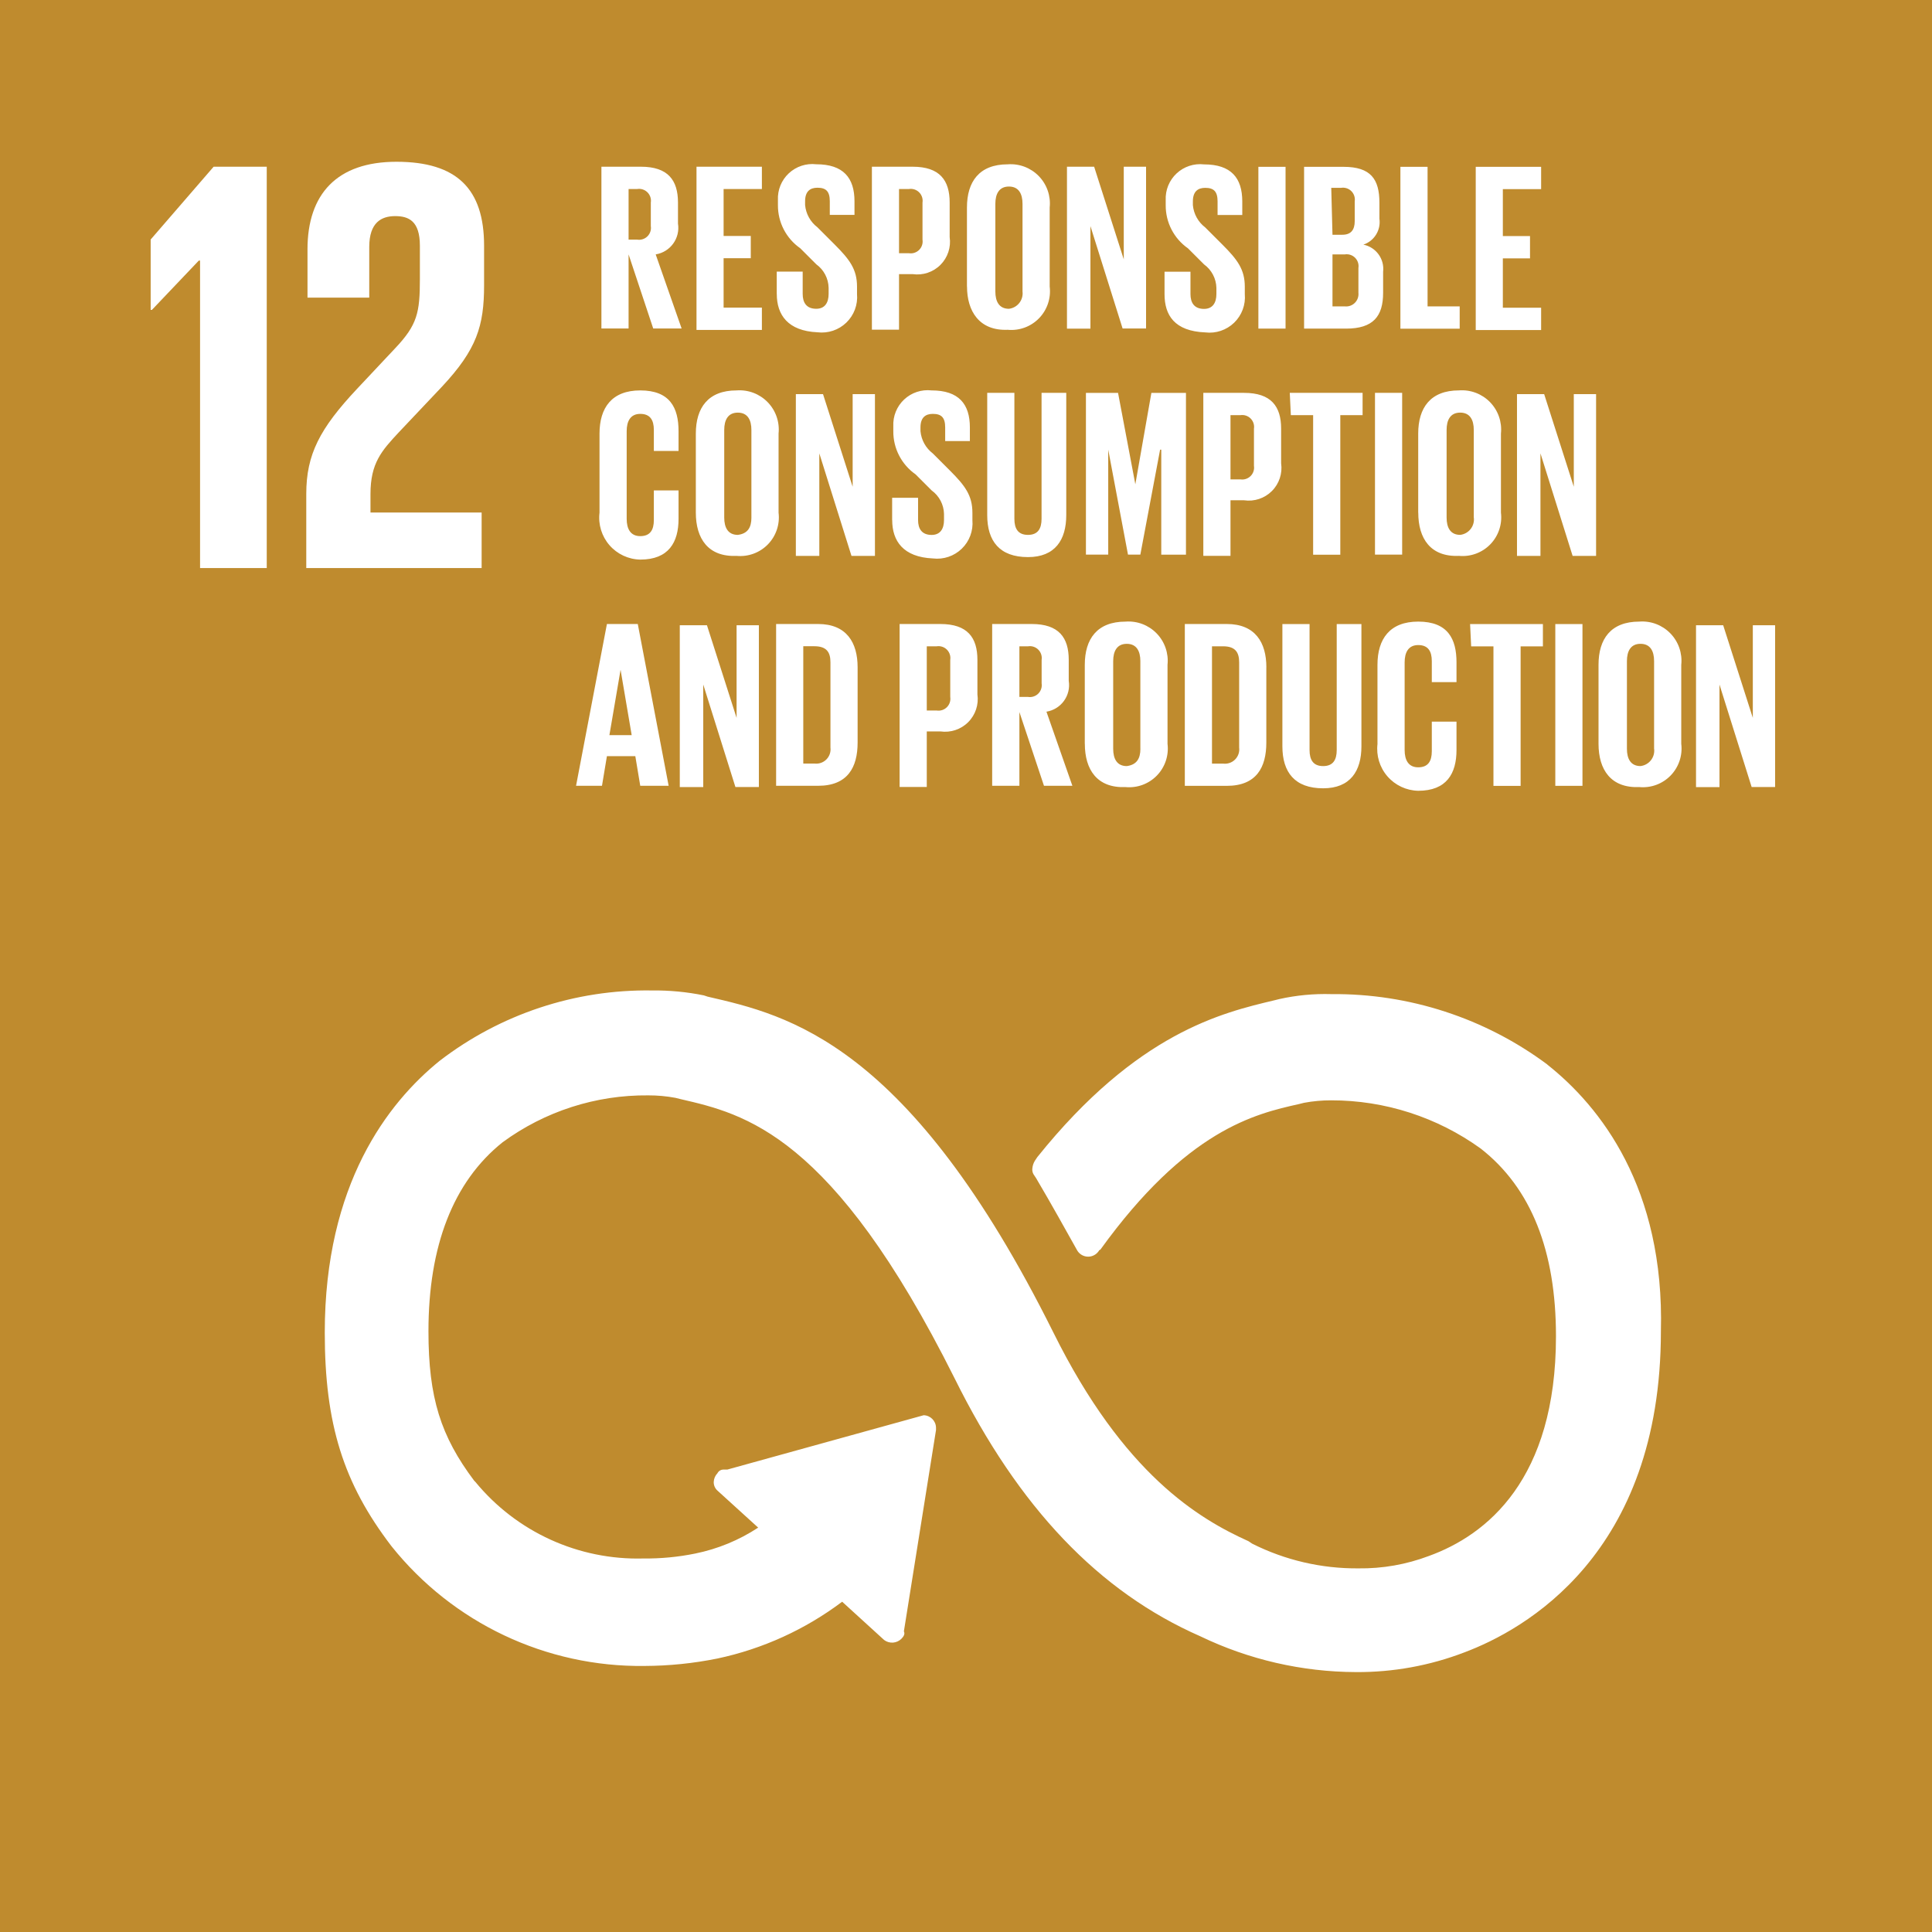
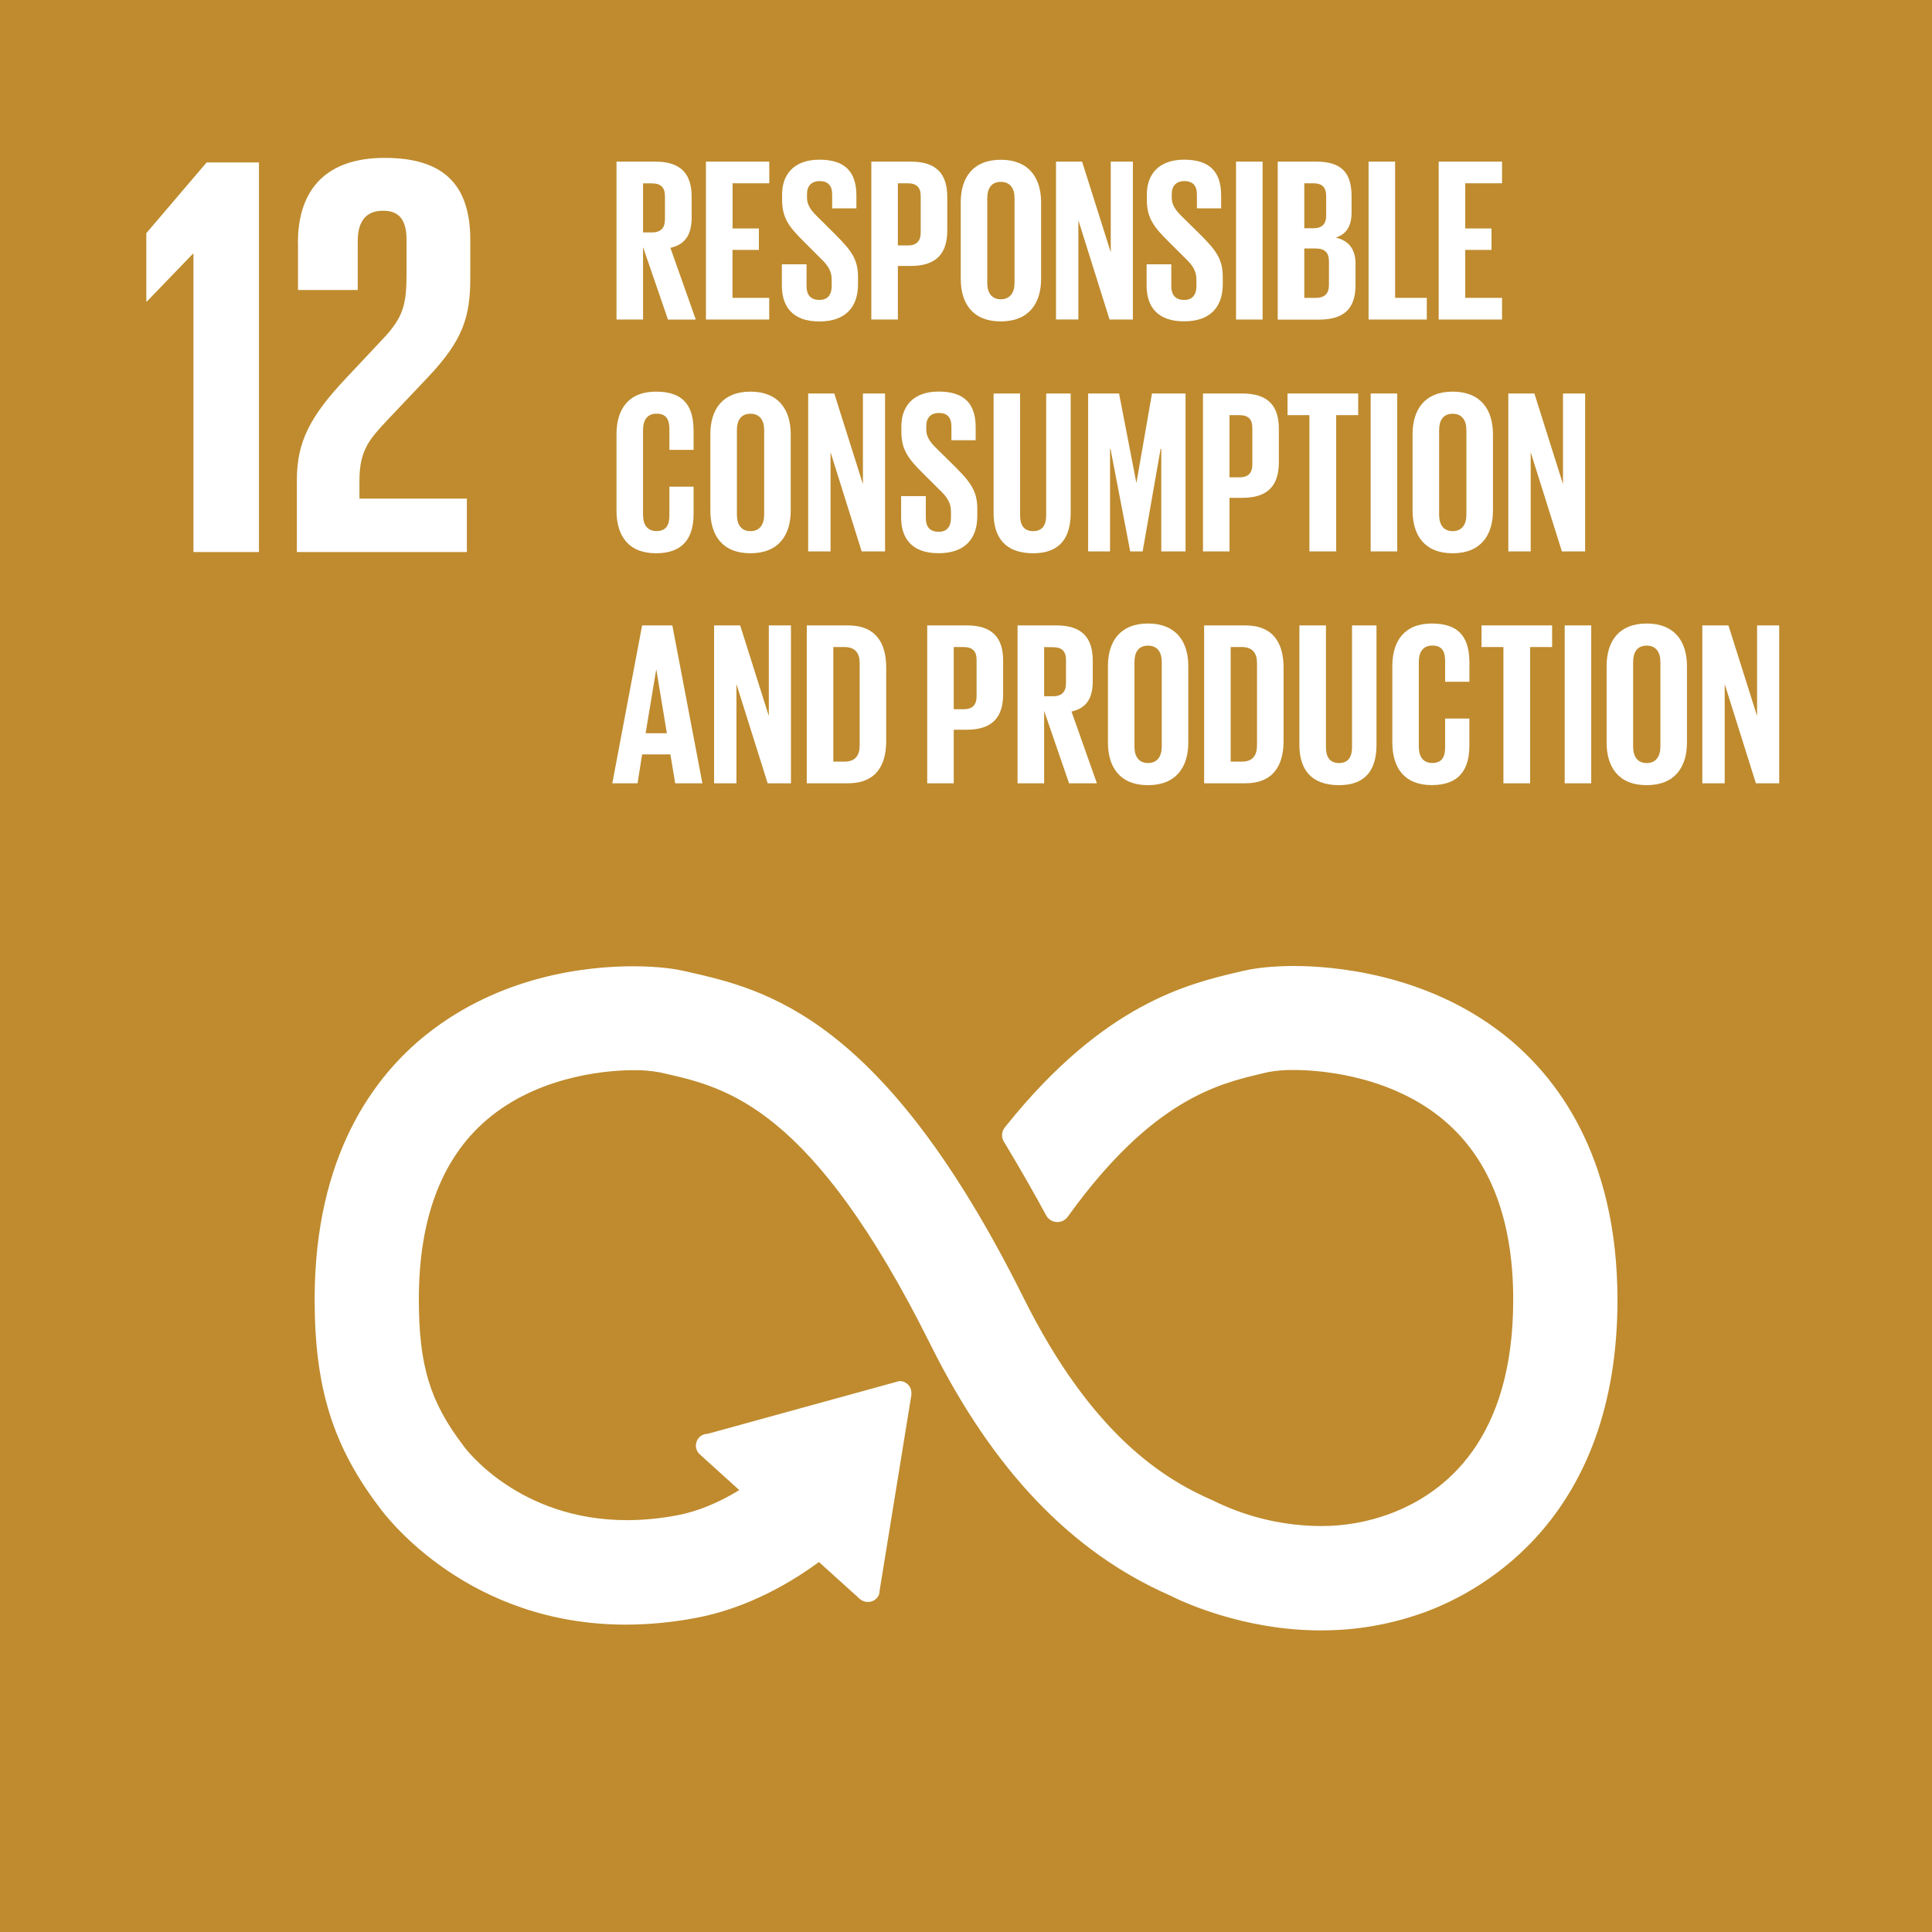
- <svg xmlns="http://www.w3.org/2000/svg" id="_12" data-name="12" width="130" height="130" viewBox="0 0 130 130">
-   <path id="Path_669" data-name="Path 669" d="M975.5,362.6h130v130h-130Z" transform="translate(-975.5 -362.6)" fill="#bf8b2e" />
-   <path id="Path_670" data-name="Path 670" d="M990.941,382.348h.083v20.691h4.487V376.032h-3.573l-4.238,4.9v4.736h.083Zm7.312-.748v3.241h4.155v-3.407c0-1.662.831-2.077,1.745-2.077s1.662.332,1.662,1.994v2.244c0,2.244-.166,3.075-1.662,4.653l-2.576,2.742c-2.493,2.659-3.407,4.4-3.407,7.063v4.986h11.8V399.3h-7.479v-1.246c0-2.077.748-2.908,1.911-4.155l2.908-3.075c2.327-2.493,2.825-4.072,2.825-6.814V381.35c0-3.822-1.828-5.65-5.9-5.65-3.989,0-5.983,2.16-5.983,5.9m83.427,54.843a23.971,23.971,0,0,0-14.542-4.736,14.2,14.2,0,0,0-3.49.332l-.333.083c-3.49.831-9.224,2.16-15.954,10.553l-.166.249a1.182,1.182,0,0,0-.166.5.622.622,0,0,0,.083.415l.166.249c1.08,1.828,1.994,3.49,2.742,4.82a.857.857,0,0,0,1.413.166c.083-.083.083-.166.166-.166,5.817-8.06,10.387-9.14,13.378-9.805l.332-.083a9.8,9.8,0,0,1,1.828-.166,17.167,17.167,0,0,1,10.055,3.241c3.407,2.659,5.069,6.9,5.069,12.63,0,9.639-4.653,13.378-8.559,14.791a12.923,12.923,0,0,1-4.736.831,15.632,15.632,0,0,1-7.146-1.662l-.249-.166c-3.324-1.5-8.393-4.487-13.129-14.043-9.722-19.527-17.865-21.355-23.267-22.6l-.249-.083a16.464,16.464,0,0,0-3.49-.332,22.86,22.86,0,0,0-14.292,4.736c-3.49,2.825-7.728,8.31-7.728,18.281,0,6.149,1.246,10.138,4.487,14.375a21.442,21.442,0,0,0,17.034,8.06,25.171,25.171,0,0,0,4.9-.5,21.319,21.319,0,0,0,8.393-3.822l2.825,2.576a.89.89,0,0,0,1.163-.083c.166-.166.249-.332.166-.5l2.161-13.544v-.166a.852.852,0,0,0-.831-.831l-13.212,3.656h-.249a.457.457,0,0,0-.416.249.9.9,0,0,0-.249.582.754.754,0,0,0,.249.582l2.742,2.493a12.083,12.083,0,0,1-4.238,1.745,16.556,16.556,0,0,1-3.49.332,14.13,14.13,0,0,1-11.3-5.152l-.083-.083c-2.244-2.991-3.075-5.567-3.075-10.055,0-5.734,1.662-10.055,4.986-12.714a16.3,16.3,0,0,1,9.805-3.158,9.8,9.8,0,0,1,1.828.166l.332.083c4.321,1,10.221,2.327,18.447,18.78,4.321,8.725,9.722,14.375,16.536,17.367a24.336,24.336,0,0,0,10.47,2.41,19.993,19.993,0,0,0,7.312-1.33c3.989-1.5,13.212-6.565,13.212-21.6.249-9.639-4.072-15.123-7.645-17.949Z" transform="translate(-977.562 -364.815)" fill="#fff" />
-   <g id="Group_428" data-name="Group 428" transform="translate(40.468 11.052)">
-     <path id="Path_671" data-name="Path 671" d="M1028.728,381.966v4.986H1026.9V376.066h2.659c1.828,0,2.493.914,2.493,2.41v1.413a1.812,1.812,0,0,1-1.5,2.077l1.745,4.986h-1.911Zm0-4.4v3.407h.582a.8.8,0,0,0,.914-.914v-1.579a.8.8,0,0,0-.914-.914h-.582Zm4.57-1.5h4.4v1.5h-2.576v3.158h1.828v1.5h-1.828v3.324h2.576v1.5h-4.4V376.066Zm5.4,8.559v-1.5h1.745v1.5c0,.582.249,1,.914,1,.582,0,.831-.415.831-1v-.415a2.009,2.009,0,0,0-.831-1.579l-1.08-1.08a3.508,3.508,0,0,1-1.5-2.908v-.332a2.315,2.315,0,0,1,2.576-2.41c1.828,0,2.576.914,2.576,2.493v.914h-1.662v-.914c0-.665-.249-.914-.831-.914-.5,0-.831.249-.831.914v.249a2.128,2.128,0,0,0,.831,1.5l1.163,1.163c1,1,1.5,1.662,1.5,2.825v.5a2.383,2.383,0,0,1-2.659,2.576C1039.447,387.118,1038.7,386.038,1038.7,384.625Zm6.4-8.559h2.742c1.828,0,2.493.914,2.493,2.41V380.8a2.2,2.2,0,0,1-2.493,2.493h-.914v3.739H1045.1V376.066Zm1.828,1.5v4.321h.665a.8.8,0,0,0,.914-.914v-2.493a.8.8,0,0,0-.914-.914Zm4.57,6.565v-5.318c0-1.745.831-2.908,2.742-2.908a2.64,2.64,0,0,1,2.825,2.908v5.318a2.6,2.6,0,0,1-2.825,2.908C1052.327,387.118,1051.5,385.788,1051.5,384.126Zm3.739.332v-5.9c0-.665-.249-1.163-.914-1.163s-.914.5-.914,1.163v5.9c0,.665.249,1.163.914,1.163A1.045,1.045,0,0,0,1055.235,384.459Zm4.57-4.4v6.9h-1.579V376.066h1.828l1.994,6.232v-6.232h1.5v10.885h-1.579Zm4.986,4.57v-1.5h1.745v1.5c0,.582.249,1,.914,1,.582,0,.831-.415.831-1v-.415a2.009,2.009,0,0,0-.831-1.579l-1.08-1.08a3.508,3.508,0,0,1-1.5-2.908v-.332a2.316,2.316,0,0,1,2.576-2.41c1.828,0,2.576.914,2.576,2.493v.914h-1.662v-.914c0-.665-.249-.914-.831-.914-.5,0-.831.249-.831.914v.249a2.128,2.128,0,0,0,.831,1.5l1.163,1.163c1,1,1.5,1.662,1.5,2.825v.5a2.383,2.383,0,0,1-2.659,2.576c-2.077-.083-2.742-1.163-2.742-2.576Zm6.315-8.559h1.828v10.885h-1.828Zm3.075,0h2.659c1.828,0,2.41.831,2.41,2.41v1.08a1.6,1.6,0,0,1-1.08,1.745,1.665,1.665,0,0,1,1.329,1.828v1.413c0,1.579-.665,2.41-2.493,2.41h-2.825V376.066Zm1.911,4.57h.665c.582,0,.831-.332.831-.914v-1.33a.8.8,0,0,0-.914-.914h-.665l.083,3.158Zm0,1.413v3.407h.831a.831.831,0,0,0,.914-.914V382.88a.8.8,0,0,0-.914-.914h-.831Zm4.57-5.983h1.828v9.39h2.161v1.5h-3.989V376.066Zm5.069,0h4.4v1.5h-2.576v3.158h1.828v1.5h-1.828v3.324h2.576v1.5h-4.4V376.066Z" transform="translate(-1026.9 -375.9)" fill="#fff" />
+ <svg xmlns="http://www.w3.org/2000/svg" id="Layer_1" data-name="Layer 1" viewBox="0 0 1000 1000">
+   <defs>
+     <style>
+       .cls-1 {
+         fill: #bf8b2e;
+       }
+ 
+       .cls-2 {
+         fill: #fff;
+       }
+     </style>
+   </defs>
+   <rect id="_Path_" data-name="&lt;Path&gt;" class="cls-1" y="-0.03" width="1000" height="1000.06" />
+   <polygon id="_Path_2" data-name="&lt;Path&gt;" class="cls-2" points="99.82 131.38 100.13 131.38 100.13 285.73 134.03 285.73 134.03 84.09 106.94 84.09 75.73 120.68 75.73 156.06 76.02 156.06 99.82 131.38" />
+   <path id="_Path_3" data-name="&lt;Path&gt;" class="cls-2" d="M154.24,125.74v24.37h30.92V124.83c0-12.18,6-15.75,13.09-15.75,6.55,0,12.19,2.67,12.19,15.17v16.64c0,16.67-1.48,23.2-12.5,34.8l-19,20.23c-18.43,19.63-25.29,32.71-25.29,52.64v37.18h88V258.07H186.05v-9.51c0-15.77,5.65-21.71,14.27-30.93L222,194.73c17.55-18.73,21.42-30.64,21.42-50.86V124.25c0-28.86-14-42.53-44.32-42.53-29.74,0-44.9,15.76-44.9,44" />
+   <path id="_Path_4" data-name="&lt;Path&gt;" class="cls-2" d="M778.55,535.68C737.77,503.47,688.87,500,669.74,500c-10.09,0-19.43.9-26.27,2.53l-2.68.62c-25.83,6.1-69.06,16.31-119.39,78.77l-1.48,1.83a6.54,6.54,0,0,0-1.26,3.78,6.69,6.69,0,0,0,.89,3.31l1.14,1.87q12.46,20.85,20.7,36.21a6.65,6.65,0,0,0,10.76,1.51c.35-.46.71-.95,1-1.32C596.57,569,630.63,561,653.17,555.67L656,555a66,66,0,0,1,13.8-1.17c10.48,0,46.91,1.74,75.33,24.18,25.29,20,38.11,51.84,38.11,94.75,0,71.92-34.79,100-64,110.84a101.61,101.61,0,0,1-35.68,6.28A126.64,126.64,0,0,1,630,777.69l-2.09-1c-25.11-10.9-62.6-33.63-98.05-104.81-72.66-146-133.7-159.78-174.12-168.93l-2.12-.47c-3.1-.71-11.84-2.34-26-2.34-23.4,0-68.42,4.6-107,35.4-26.34,21-57.76,61.83-57.76,137,0,45.77,9.43,76,33.6,107.79,4.54,6.2,46.65,60.58,127.5,60.58a196.78,196.78,0,0,0,36.92-3.62c14.76-2.82,37.54-10.12,63-28.78l21.25,19.18a6.36,6.36,0,0,0,8.63-.4,5.6,5.6,0,0,0,1.53-4l16.44-101.28,0-1.18a6,6,0,0,0-2-4.42,5.92,5.92,0,0,0-4.26-1.57h0L366.81,742l-1.88.31a5.74,5.74,0,0,0-3.13,1.81,6.1,6.1,0,0,0,.42,8.67l20.43,18.48c-10.74,6.59-21.48,11-31.92,13a139.84,139.84,0,0,1-26.16,2.56c-55.87,0-83.36-36.67-84.49-38.22l-.55-.76c-17-22.33-22.74-41.34-22.74-75.34,0-43.06,12.6-75,37.45-94.8,27.65-22.06,63.23-23.78,73.49-23.78a69.38,69.38,0,0,1,14,1.17l2.18.49c32.26,7.31,76.44,17.31,137.7,140.35,32.35,65,72.92,107.44,123.91,129.84,5.93,3,37.56,18.11,78.1,18.11a155.58,155.58,0,0,0,54.5-9.67c29.78-11.11,99.08-49.1,99.08-161.42C837.17,597.72,805.29,556.8,778.55,535.68Z" />
+   <g id="_Group_" data-name="&lt;Group&gt;">
+     <path id="_Compound_Path_" data-name="&lt;Compound Path&gt;" class="cls-2" d="M332.84,127.9v37.49H319.1V83.65h20C353,83.65,358,90.52,358,102v10.49c0,8.8-3.14,14-11,15.79l13.14,37.13H345.74Zm0-33V120.3h4.58c4.71,0,6.76-2.41,6.76-6.75v-12c0-4.46-2.05-6.63-6.76-6.63Z" />
+     <path id="_Compound_Path_2" data-name="&lt;Compound Path&gt;" class="cls-2" d="M365.39,83.65h32.79V94.87h-19v23.38h13.62v11.1H379.14v24.83h19v11.21H365.39Z" />
+     <path id="_Compound_Path_3" data-name="&lt;Compound Path&gt;" class="cls-2" d="M404.69,147.79v-11h12.78V148c0,4.58,2,7.24,6.75,7.24,4.34,0,6.27-2.9,6.27-7.24V144.9c0-4.7-1.93-7.6-6.15-11.58l-8.07-8.07c-7.84-7.72-11.46-12.42-11.46-21.83v-2.77c0-10.13,5.91-18,19.29-18,13.75,0,19.17,6.75,19.17,18.56v6.64H430.73v-7.12c0-4.7-2.17-7-6.51-7-3.85,0-6.51,2.17-6.51,6.75v1.69c0,4.58,2.53,7.23,6.51,11.09L433,122c7.48,7.6,11.1,12.18,11.1,21.22v4c0,11.21-6,19.17-20,19.17S404.69,158.52,404.69,147.79Z" />
+     <path id="_Compound_Path_4" data-name="&lt;Compound Path&gt;" class="cls-2" d="M451,83.65h20.37c13.86,0,18.93,6.87,18.93,18.33v17.24c0,11.45-5.07,18.44-18.93,18.44h-6.63v27.73H451Zm13.74,11.22v32.18h5.06c4.7,0,6.75-2.29,6.75-6.75V101.5c0-4.46-2.05-6.63-6.75-6.63Z" />
+     <path id="_Compound_Path_5" data-name="&lt;Compound Path&gt;" class="cls-2" d="M497.28,144.29V104.75c0-12.78,6.27-22.06,20.73-22.06s20.86,9.28,20.86,22.06v39.54c0,12.66-6.27,22.07-20.86,22.07S497.28,157,497.28,144.29Zm27.85,2.17V102.58c0-4.94-2.17-8.44-7.12-8.44s-7,3.5-7,8.44v43.88c0,4.95,2.17,8.44,7,8.44S525.13,151.41,525.13,146.46Z" />
+     <path id="_Compound_Path_6" data-name="&lt;Compound Path&gt;" class="cls-2" d="M558.16,114v51.36H546.59V83.65h13.5l14.83,46.9V83.65h11.45v81.74H574.31Z" />
+     <path id="_Compound_Path_7" data-name="&lt;Compound Path&gt;" class="cls-2" d="M593.48,147.79v-11h12.78V148c0,4.58,2,7.24,6.75,7.24,4.34,0,6.27-2.9,6.27-7.24V144.9c0-4.7-1.93-7.6-6.15-11.58l-8.08-8.07c-7.83-7.72-11.45-12.42-11.45-21.83v-2.77c0-10.13,5.91-18,19.29-18,13.74,0,19.17,6.75,19.17,18.56v6.64H619.52v-7.12c0-4.7-2.17-7-6.51-7-3.86,0-6.51,2.17-6.51,6.75v1.69c0,4.58,2.53,7.23,6.51,11.09l8.8,8.68c7.48,7.6,11.09,12.18,11.09,21.22v4c0,11.21-6,19.17-20,19.17S593.48,158.52,593.48,147.79Z" />
+     <path id="_Compound_Path_8" data-name="&lt;Compound Path&gt;" class="cls-2" d="M639.77,83.65h13.75v81.74H639.77Z" />
+     <path id="_Compound_Path_9" data-name="&lt;Compound Path&gt;" class="cls-2" d="M661.35,83.65h19.9c13.74,0,18.32,6.39,18.32,18v8.32c0,6.87-2.53,11.21-8.2,13,6.87,1.56,10.25,6.14,10.25,13.62v10.85c0,11.57-5.18,18-18.93,18H661.35Zm13.75,34.48h4.82c4.46,0,6.51-2.29,6.51-6.63v-10c0-4.46-2-6.63-6.63-6.63h-4.7Zm0,10.49v25.56h6c4.59,0,6.76-2.29,6.76-6.63v-12.3c0-4.34-2-6.63-6.88-6.63Z" />
+     <path id="_Compound_Path_10" data-name="&lt;Compound Path&gt;" class="cls-2" d="M708.37,83.65h13.74v70.53h16.4v11.21H708.37Z" />
+     <path id="_Compound_Path_11" data-name="&lt;Compound Path&gt;" class="cls-2" d="M744.66,83.65h32.79V94.87H758.4v23.38H772v11.1H758.4v24.83h19.05v11.21H744.66Z" />
  </g>
-   <g id="Group_429" data-name="Group 429" transform="translate(40.34 26.27)">
-     <path id="Path_672" data-name="Path 672" d="M1026.9,403.426v-5.318c0-1.745.831-2.908,2.742-2.908,1.994,0,2.576,1.163,2.576,2.742v1.33h-1.662v-1.413c0-.665-.249-1.08-.914-1.08s-.914.5-.914,1.163v5.9c0,.665.249,1.163.914,1.163s.914-.415.914-1.08v-1.994h1.662v1.911c0,1.579-.665,2.742-2.576,2.742A2.817,2.817,0,0,1,1026.9,403.426Zm6.481,0v-5.318c0-1.745.831-2.908,2.742-2.908a2.64,2.64,0,0,1,2.825,2.908v5.318a2.6,2.6,0,0,1-2.825,2.908C1034.212,406.418,1033.381,405.171,1033.381,403.426Zm3.739.332v-5.9c0-.665-.249-1.163-.914-1.163s-.914.5-.914,1.163v5.9c0,.665.249,1.163.914,1.163C1036.871,404.839,1037.121,404.424,1037.121,403.759Zm4.57-4.321v6.9h-1.579V395.449h1.828l1.994,6.232v-6.232h1.5v10.885h-1.579Zm4.9,4.487v-1.5h1.745v1.5c0,.582.249,1,.914,1,.582,0,.831-.415.831-1v-.415a2.009,2.009,0,0,0-.831-1.579l-1.08-1.08a3.508,3.508,0,0,1-1.5-2.908v-.332a2.315,2.315,0,0,1,2.576-2.41c1.828,0,2.576.914,2.576,2.493v.914h-1.662v-.914c0-.665-.249-.914-.831-.914-.5,0-.831.249-.831.914v.249a2.128,2.128,0,0,0,.831,1.5l1.163,1.163c1,1,1.5,1.662,1.5,2.825v.5a2.383,2.383,0,0,1-2.659,2.576C1047.341,406.418,1046.594,405.338,1046.594,403.925Zm11.716-8.559v8.226c0,1.662-.748,2.825-2.576,2.825-1.911,0-2.742-1.08-2.742-2.825v-8.226h1.828v8.476c0,.665.249,1.08.914,1.08s.914-.415.914-1.08v-8.476h1.662Zm6.315,3.822-1.33,7.063h-.831l-1.33-7.063v7.063h-1.5V395.366h2.161l1.163,6.149,1.08-6.149h2.327v10.885h-1.662v-7.063Zm2.908-3.822h2.742c1.828,0,2.493.914,2.493,2.41V400.1a2.2,2.2,0,0,1-2.493,2.493h-.914v3.739h-1.828V395.366Zm1.828,1.5v4.321h.665a.8.8,0,0,0,.914-.914v-2.493a.8.8,0,0,0-.914-.914Zm3.989-1.5h4.9v1.5h-1.5v9.39h-1.828v-9.39h-1.5Zm5.734,0h1.828v10.885h-1.828Zm2.908,8.06v-5.318c0-1.745.831-2.908,2.742-2.908a2.64,2.64,0,0,1,2.825,2.908v5.318a2.6,2.6,0,0,1-2.825,2.908C1082.823,406.418,1081.992,405.171,1081.992,403.426Zm3.739.332v-5.9c0-.665-.249-1.163-.914-1.163s-.914.5-.914,1.163v5.9c0,.665.249,1.163.914,1.163A1.045,1.045,0,0,0,1085.731,403.759Zm4.487-4.321v6.9h-1.579V395.449h1.828l1.994,6.232v-6.232h1.5v10.885h-1.579Z" transform="translate(-1026.9 -395.2)" fill="#fff" />
+   <g id="_Group_2" data-name="&lt;Group&gt;">
+     <path id="_Compound_Path_12" data-name="&lt;Compound Path&gt;" class="cls-2" d="M319.1,264.31V224.77c0-12.78,6-22.06,20.49-22.06,15.19,0,19.41,8.44,19.41,20.49v9.65H346.47V222.12c0-5.07-1.69-8-6.64-8s-7,3.5-7,8.44v43.88c0,4.94,2.05,8.44,7,8.44s6.64-3.13,6.64-8V251.89H359V266c0,11.69-4.82,20.37-19.41,20.37S319.1,277,319.1,264.31Z" />
+     <path id="_Compound_Path_13" data-name="&lt;Compound Path&gt;" class="cls-2" d="M367.68,264.31V224.77c0-12.78,6.27-22.06,20.74-22.06s20.86,9.28,20.86,22.06v39.54c0,12.66-6.27,22.06-20.86,22.06S367.68,277,367.68,264.31Zm27.85,2.17V222.6c0-4.94-2.17-8.44-7.11-8.44s-7,3.5-7,8.44v43.88c0,4.94,2.17,8.44,7,8.44S395.53,271.42,395.53,266.48Z" />
+     <path id="_Compound_Path_14" data-name="&lt;Compound Path&gt;" class="cls-2" d="M429.89,234.05v51.36H418.31V203.67h13.51l14.83,46.9v-46.9H458.1v81.74H446Z" />
+     <path id="_Compound_Path_15" data-name="&lt;Compound Path&gt;" class="cls-2" d="M466.42,267.81v-11H479.2v11.21c0,4.58,2,7.23,6.75,7.23,4.34,0,6.27-2.89,6.27-7.23v-3.14c0-4.7-1.93-7.59-6.15-11.57L478,245.26c-7.84-7.71-11.45-12.41-11.45-21.82v-2.77c0-10.13,5.9-18,19.29-18,13.74,0,19.17,6.75,19.17,18.56v6.63H492.46v-7.11c0-4.7-2.17-7-6.51-7-3.86,0-6.51,2.17-6.51,6.75v1.69c0,4.58,2.53,7.23,6.51,11.09l8.8,8.68c7.47,7.59,11.09,12.17,11.09,21.22v4c0,11.21-6,19.16-20,19.16S466.42,278.54,466.42,267.81Z" />
+     <path id="_Compound_Path_16" data-name="&lt;Compound Path&gt;" class="cls-2" d="M554.18,203.67v61.85c0,12.66-5.42,20.85-19.41,20.85-14.47,0-20.49-8.19-20.49-20.85V203.67H528v63.17c0,4.83,1.93,8.08,6.75,8.08s6.75-3.25,6.75-8.08V203.67Z" />
+     <path id="_Compound_Path_17" data-name="&lt;Compound Path&gt;" class="cls-2" d="M601.08,232.36h-.36l-9.29,53.05H585L574.8,232.36h-.25v53.05H563.22V203.67h16l8.92,46.05h.12l8-46.05h17.37v81.74H601.08Z" />
+     <path id="_Compound_Path_18" data-name="&lt;Compound Path&gt;" class="cls-2" d="M622.66,203.67H643c13.86,0,18.93,6.87,18.93,18.33v17.24c0,11.45-5.07,18.44-18.93,18.44H636.4v27.73H622.66Zm13.74,11.21v32.19h5.06c4.71,0,6.75-2.29,6.75-6.75V221.51c0-4.46-2-6.63-6.75-6.63Z" />
+     <path id="_Compound_Path_19" data-name="&lt;Compound Path&gt;" class="cls-2" d="M666.42,203.67H703v11.21H691.61v70.53H677.75V214.88H666.42Z" />
+     <path id="_Compound_Path_20" data-name="&lt;Compound Path&gt;" class="cls-2" d="M709.46,203.67H723.2v81.74H709.46Z" />
+     <path id="_Compound_Path_21" data-name="&lt;Compound Path&gt;" class="cls-2" d="M731.15,264.31V224.77c0-12.78,6.27-22.06,20.74-22.06s20.86,9.28,20.86,22.06v39.54c0,12.66-6.27,22.06-20.86,22.06S731.15,277,731.15,264.31ZM759,266.48V222.6c0-4.94-2.17-8.44-7.11-8.44s-7,3.5-7,8.44v43.88c0,4.94,2.17,8.44,7,8.44S759,271.42,759,266.48Z" />
+     <path id="_Compound_Path_22" data-name="&lt;Compound Path&gt;" class="cls-2" d="M792.28,234.05v51.36H780.7V203.67h13.5L809,250.57v-46.9h11.46v81.74H808.43Z" />
  </g>
-   <g id="Group_430" data-name="Group 430" transform="translate(38.761 41.822)">
-     <path id="Path_673" data-name="Path 673" d="M1026.6,425.552l2.077-10.885h2.077l2.077,10.885h-1.911l-.332-1.994h-1.911l-.332,1.994H1026.6Zm2.244-3.407h1.5l-.748-4.4Zm6.315-3.407v6.9h-1.579V414.749h1.828l1.994,6.232v-6.232h1.5v10.885h-1.579Zm10.387-1.163v5.069c0,1.662-.665,2.908-2.659,2.908h-2.825V414.666h2.825C1044.8,414.666,1045.546,415.913,1045.546,417.575Zm-2.908,6.481a.966.966,0,0,0,1.08-1.08v-5.734c0-.665-.249-1.08-1.08-1.08h-.748v7.894Zm5.734-9.39h2.742c1.828,0,2.493.914,2.493,2.41V419.4a2.2,2.2,0,0,1-2.493,2.493h-.914v3.739h-1.828V414.666Zm1.828,1.5v4.321h.665a.8.8,0,0,0,.914-.914v-2.493a.8.8,0,0,0-.914-.914Zm6.232,4.4v4.986H1054.6V414.666h2.659c1.828,0,2.493.914,2.493,2.41v1.413a1.812,1.812,0,0,1-1.5,2.077l1.745,4.986h-1.911l-1.662-4.986Zm0-4.4v3.407h.582a.8.8,0,0,0,.914-.914v-1.579a.8.8,0,0,0-.914-.914Zm4.4,6.565v-5.318c0-1.745.831-2.908,2.742-2.908a2.64,2.64,0,0,1,2.825,2.908v5.318a2.6,2.6,0,0,1-2.825,2.908C1061.666,425.718,1060.835,424.471,1060.835,422.726Zm3.739.332v-5.9c0-.665-.249-1.163-.914-1.163s-.914.5-.914,1.163v5.9c0,.665.249,1.163.914,1.163C1064.325,424.139,1064.574,423.724,1064.574,423.059Zm8.476-5.484v5.069c0,1.662-.665,2.908-2.659,2.908h-2.825V414.666h2.825C1072.3,414.666,1073.05,415.913,1073.05,417.575Zm-2.908,6.481a.966.966,0,0,0,1.08-1.08v-5.734c0-.665-.249-1.08-1.08-1.08h-.748v7.894Zm9.307-9.39v8.226c0,1.662-.748,2.825-2.576,2.825-1.911,0-2.742-1.08-2.742-2.825v-8.226h1.828v8.476c0,.665.249,1.08.914,1.08s.914-.415.914-1.08v-8.476Zm1.08,8.06v-5.318c0-1.745.831-2.908,2.742-2.908,1.994,0,2.576,1.163,2.576,2.742v1.33h-1.662v-1.413c0-.665-.249-1.08-.914-1.08s-.914.5-.914,1.163v5.9c0,.665.249,1.163.914,1.163s.914-.415.914-1.08v-1.994h1.662v1.911c0,1.579-.665,2.742-2.576,2.742A2.817,2.817,0,0,1,1080.529,422.726Zm6.232-8.06h4.9v1.5h-1.5v9.39h-1.828v-9.39h-1.5Zm5.734,0h1.828v10.885h-1.828Zm2.908,8.06v-5.318c0-1.745.831-2.908,2.742-2.908a2.64,2.64,0,0,1,2.825,2.908v5.318a2.6,2.6,0,0,1-2.825,2.908C1096.234,425.718,1095.4,424.471,1095.4,422.726Zm3.739.332v-5.9c0-.665-.249-1.163-.914-1.163s-.914.5-.914,1.163v5.9c0,.665.249,1.163.914,1.163A1.045,1.045,0,0,0,1099.142,423.059Zm4.4-4.321v6.9h-1.579V414.749h1.828l1.994,6.232v-6.232h1.5v10.885h-1.579Z" transform="translate(-1026.6 -414.5)" fill="#fff" />
+   <g id="_Group_3" data-name="&lt;Group&gt;">
+     <path id="_Compound_Path_23" data-name="&lt;Compound Path&gt;" class="cls-2" d="M316.93,405.44l15.43-81.74H348l15.56,81.74H349.48L347,390.49H332.36L330,405.44Zm17.24-25.92h11l-5.43-32.8h-.12Z" />
+     <path id="_Compound_Path_24" data-name="&lt;Compound Path&gt;" class="cls-2" d="M381.18,354.08v51.36H369.61V323.7h13.5l14.83,46.89V323.7H409.4v81.74H397.34Z" />
+     <path id="_Compound_Path_25" data-name="&lt;Compound Path&gt;" class="cls-2" d="M458.7,345.64v37.85c0,12.54-5.18,21.95-19.89,21.95H417.59V323.7h21.22C453.52,323.7,458.7,333,458.7,345.64Zm-21.58,48.58c5.67,0,7.84-3.37,7.84-8.32V343.11c0-4.83-2.17-8.2-7.84-8.2h-5.79v59.31Z" />
+     <path id="_Compound_Path_26" data-name="&lt;Compound Path&gt;" class="cls-2" d="M479.92,323.7h20.37c13.87,0,18.93,6.87,18.93,18.32v17.24c0,11.45-5.06,18.45-18.93,18.45h-6.63v27.73H479.92Zm13.74,11.21V367.1h5.06c4.71,0,6.76-2.29,6.76-6.75V341.54c0-4.46-2.05-6.63-6.76-6.63Z" />
+     <path id="_Compound_Path_27" data-name="&lt;Compound Path&gt;" class="cls-2" d="M540.44,367.94v37.5H526.69V323.7h20c13.86,0,18.92,6.87,18.92,18.32v10.49c0,8.8-3.13,14-11,15.79l13.14,37.14H553.34Zm0-33v25.44H545c4.7,0,6.75-2.41,6.75-6.76v-12c0-4.46-2-6.63-6.75-6.63Z" />
+     <path id="_Compound_Path_28" data-name="&lt;Compound Path&gt;" class="cls-2" d="M573.47,384.34V344.79c0-12.78,6.27-22.06,20.73-22.06s20.86,9.28,20.86,22.06v39.55c0,12.66-6.27,22.06-20.86,22.06S573.47,397,573.47,384.34Zm27.85,2.17V342.62c0-4.94-2.17-8.44-7.12-8.44s-7,3.5-7,8.44v43.89c0,4.94,2.17,8.44,7,8.44S601.32,391.45,601.32,386.51Z" />
+     <path id="_Compound_Path_29" data-name="&lt;Compound Path&gt;" class="cls-2" d="M664.37,345.64v37.85c0,12.54-5.19,21.95-19.89,21.95H623.26V323.7h21.22C659.18,323.7,664.37,333,664.37,345.64Zm-21.58,48.58c5.67,0,7.83-3.37,7.83-8.32V343.11c0-4.83-2.16-8.2-7.83-8.2H637v59.31Z" />
+     <path id="_Compound_Path_30" data-name="&lt;Compound Path&gt;" class="cls-2" d="M712.47,323.7v61.84c0,12.66-5.43,20.86-19.41,20.86-14.47,0-20.5-8.2-20.5-20.86V323.7h13.75v63.17c0,4.82,1.93,8.08,6.75,8.08s6.75-3.26,6.75-8.08V323.7Z" />
+     <path id="_Compound_Path_31" data-name="&lt;Compound Path&gt;" class="cls-2" d="M720.67,384.34V344.79c0-12.78,6-22.06,20.49-22.06,15.19,0,19.41,8.44,19.41,20.5v9.64H748V342.14c0-5.06-1.68-8-6.63-8s-7,3.5-7,8.44v43.89c0,4.94,2.05,8.44,7,8.44s6.63-3.14,6.63-8V371.92h12.54V386c0,11.69-4.82,20.37-19.41,20.37S720.67,397,720.67,384.34Z" />
+     <path id="_Compound_Path_32" data-name="&lt;Compound Path&gt;" class="cls-2" d="M766.84,323.7h36.53v11.21H792v70.53H778.17V334.91H766.84Z" />
+     <path id="_Compound_Path_33" data-name="&lt;Compound Path&gt;" class="cls-2" d="M809.88,323.7h13.74v81.74H809.88Z" />
+     <path id="_Compound_Path_34" data-name="&lt;Compound Path&gt;" class="cls-2" d="M831.58,384.34V344.79c0-12.78,6.26-22.06,20.73-22.06s20.86,9.28,20.86,22.06v39.55c0,12.66-6.27,22.06-20.86,22.06S831.58,397,831.58,384.34Zm27.84,2.17V342.62c0-4.94-2.17-8.44-7.11-8.44s-7,3.5-7,8.44v43.89c0,4.94,2.17,8.44,7,8.44S859.42,391.45,859.42,386.51Z" />
+     <path id="_Compound_Path_35" data-name="&lt;Compound Path&gt;" class="cls-2" d="M892.7,354.08v51.36H881.12V323.7h13.51l14.83,46.89V323.7h11.45v81.74H908.85Z" />
  </g>
</svg>
